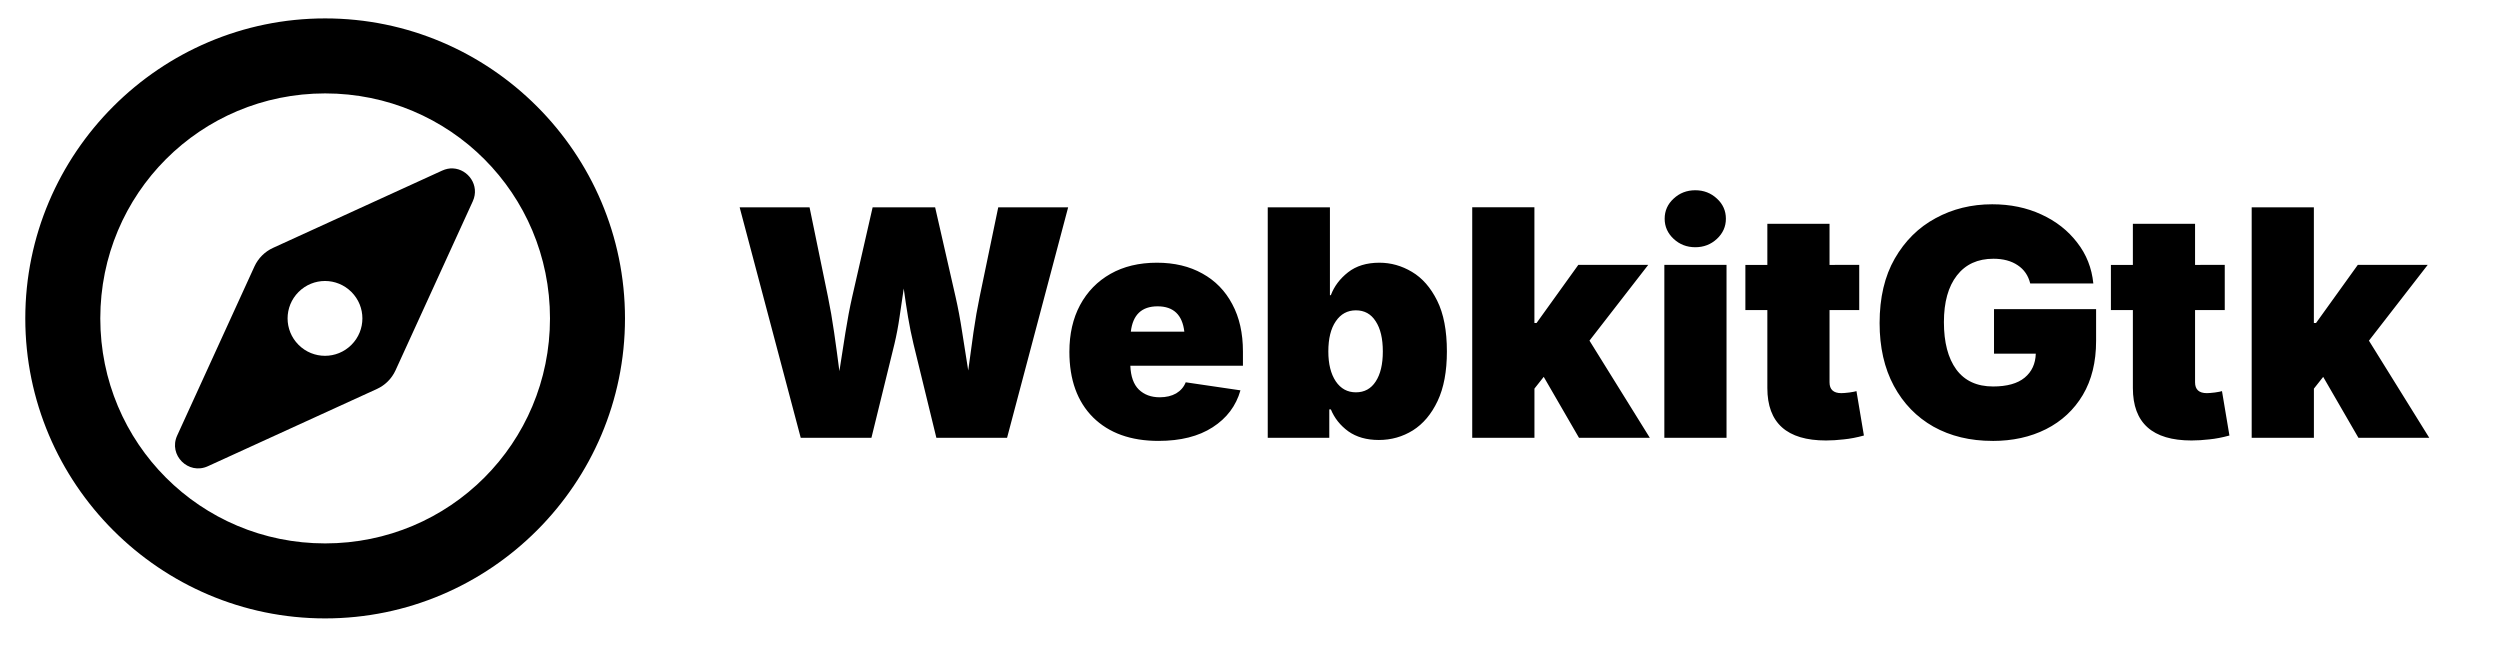
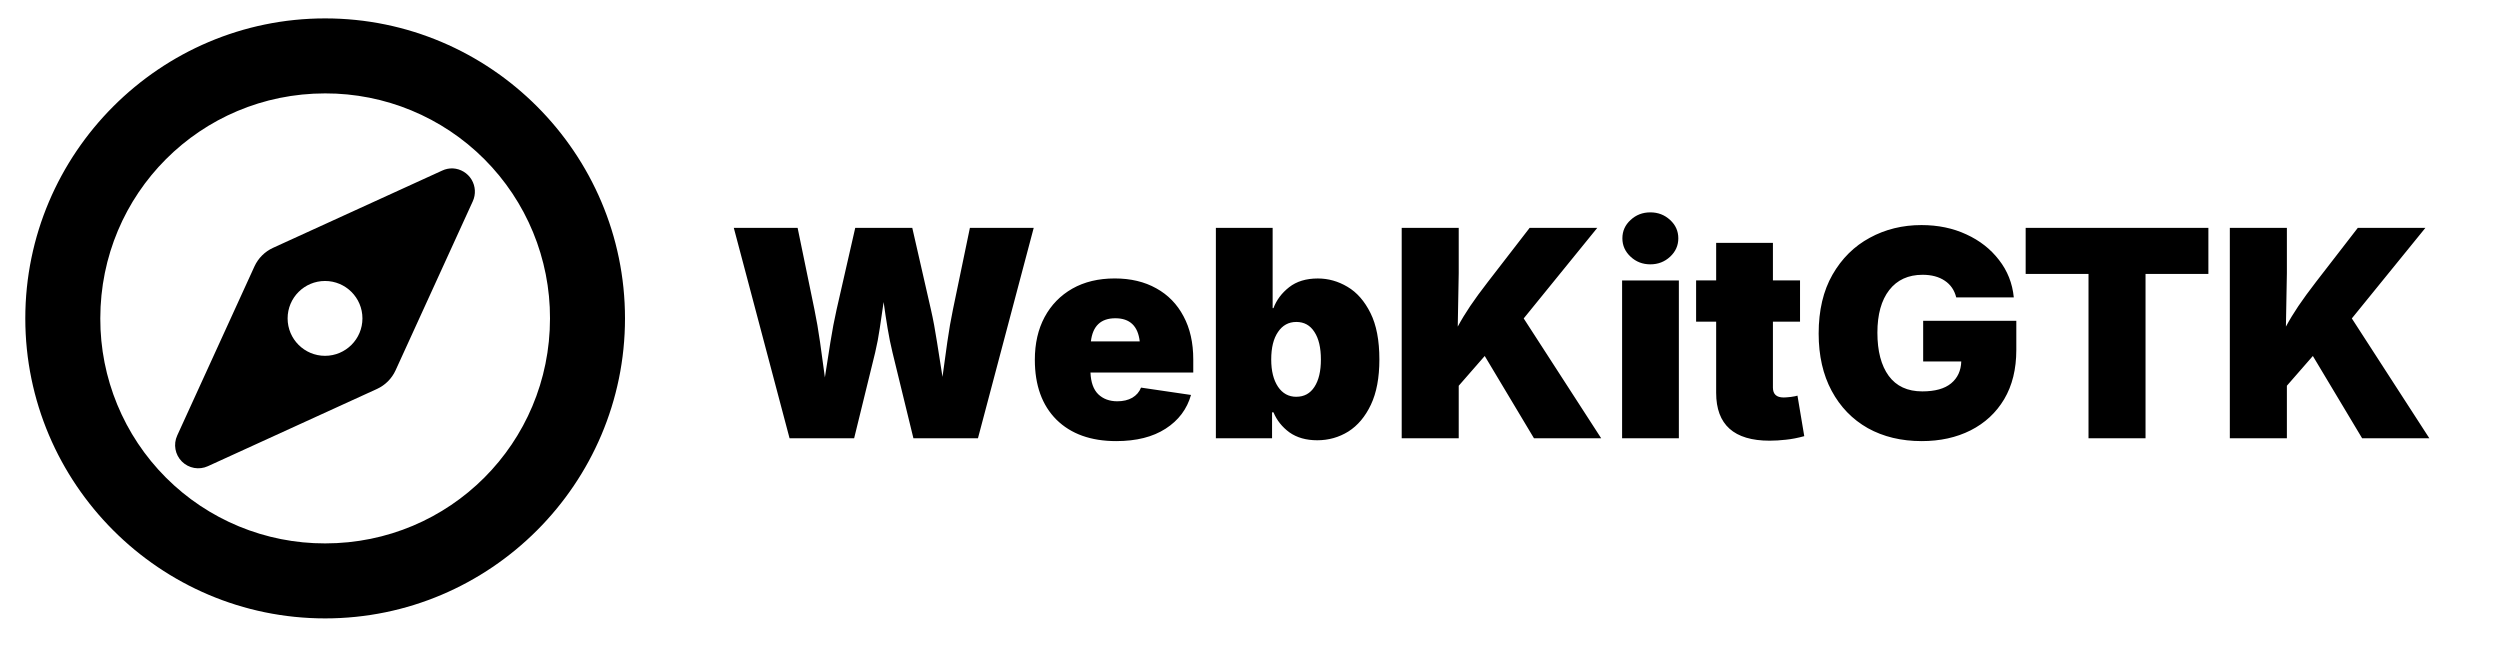
- <svg xmlns="http://www.w3.org/2000/svg" width="100" height="26" version="1.1" id="svg10">
-   <defs id="defs14" />
-   <g id="g2" transform="matrix(1.417323,0,0,1.417323,-731.5775,795.5707)" style="stroke-width:2.667;fill:#000000">
-     <g id="g12453" transform="matrix(1.058333,0,0,1.058333,-181.6217,-708.9664)" style="fill:#000000;stroke-width:0.667">
-       <path id="path11985" style="fill:#000000;fill-opacity:1;stroke-width:0.667" d="m 668,140 c -4.405,0 -7.996,3.594 -7.996,8 0,4.406 3.592,8 7.996,8 4.404,0 7.996,-3.594 7.996,-8 0,-4.406 -3.592,-8 -7.996,-8 z m 0,2 c 3.323,0 5.996,2.674 5.996,6 0,3.326 -2.673,6 -5.996,6 -3.323,0 -5.996,-2.674 -5.996,-6 0,-3.326 2.673,-6 5.996,-6 z m 3.408,2 c -0.093,-0.005 -0.191,0.014 -0.289,0.059 l -4.51,2.061 c -0.218,0.1 -0.394,0.276 -0.494,0.494 l -2.061,4.51 c -0.238,0.52 0.298,1.056 0.818,0.818 l 4.51,-2.061 c 0.218,-0.1 0.394,-0.276 0.494,-0.494 l 2.061,-4.51 c 0.193,-0.423 -0.124,-0.857 -0.529,-0.877 z m -3.412,3.002 c 0.255,0 0.51,0.098 0.705,0.293 0.39,0.39 0.39,1.02 0,1.41 -0.39,0.39 -1.02,0.39 -1.41,0 -0.39,-0.39 -0.39,-1.02 0,-1.41 0.195,-0.195 0.45,-0.293 0.705,-0.293 z" mask="none" />
+ <svg xmlns="http://www.w3.org/2000/svg" width="100" height="26">
+   <g style="stroke-width:2.667;fill:#000">
+     <g style="fill:#000;stroke-width:.667" transform="matrix(1.5 0 0 1.5 -988.994 -209.264)">
+       <path d="M668 140c-4.405 0-7.996 3.594-7.996 8 0 4.406 3.591 8 7.996 8 4.404 0 7.996-3.594 7.996-8 0-4.406-3.591-8-7.996-8zm0 2a5.983 5.983 0 0 1 5.996 6c0 3.326-2.673 6-5.996 6a5.983 5.983 0 0 1-5.996-6c0-3.326 2.673-6 5.996-6zm3.408 2a.615.615 0 0 0-.289.059l-4.51 2.06c-.218.1-.394.276-.494.494l-2.06 4.51a.617.617 0 0 0 .818.818l4.51-2.06c.218-.1.394-.276.494-.494l2.06-4.51a.62.62 0 0 0-.529-.877zm-3.412 3.002a.997.997 0 1 1 .001 1.996.997.997 0 0 1 0-1.996z" style="fill:#000;fill-opacity:1;stroke-width:.667" />
    </g>
-     <path d="m 538.767,-548.963 -1.724,-6.505 h 1.973 l 0.519,2.523 q 0.096,0.463 0.175,1.013 0.079,0.546 0.148,1.087 0.083,-0.541 0.17,-1.087 0.087,-0.55 0.192,-1.013 l 0.576,-2.523 h 1.764 l 0.576,2.523 q 0.105,0.458 0.188,1.004 0.087,0.541 0.17,1.078 0.074,-0.537 0.148,-1.078 0.079,-0.546 0.175,-1.004 l 0.524,-2.523 h 1.973 l -1.724,6.505 h -1.995 l -0.646,-2.65 q -0.087,-0.362 -0.153,-0.755 -0.066,-0.397 -0.122,-0.808 -0.057,0.406 -0.118,0.803 -0.057,0.393 -0.144,0.76 l -0.65,2.65 z m 10.097,0.087 q -1.174,0 -1.847,-0.664 -0.668,-0.668 -0.668,-1.851 0,-0.755 0.301,-1.318 0.306,-0.568 0.86,-0.882 0.554,-0.314 1.31,-0.314 0.738,0 1.283,0.306 0.546,0.301 0.843,0.864 0.301,0.559 0.301,1.336 v 0.402 h -3.178 q 0.018,0.454 0.24,0.672 0.227,0.218 0.589,0.218 0.271,0 0.463,-0.109 0.192,-0.114 0.271,-0.314 l 1.545,0.227 q -0.188,0.659 -0.786,1.043 -0.594,0.384 -1.528,0.384 z m -0.781,-3.082 h 1.51 q -0.083,-0.716 -0.755,-0.716 -0.672,0 -0.755,0.716 z m 6.998,3.056 q -0.515,0 -0.86,-0.244 -0.341,-0.249 -0.493,-0.62 h -0.044 v 0.803 h -1.737 v -6.505 h 1.755 v 2.48 h 0.026 q 0.14,-0.375 0.485,-0.646 0.345,-0.271 0.886,-0.271 0.485,0 0.917,0.258 0.437,0.258 0.712,0.812 0.275,0.55 0.275,1.436 0,0.843 -0.262,1.397 -0.262,0.554 -0.698,0.829 -0.437,0.271 -0.96,0.271 z m -0.646,-1.345 q 0.362,0 0.559,-0.306 0.201,-0.306 0.201,-0.847 0,-0.546 -0.201,-0.851 -0.196,-0.31 -0.559,-0.31 -0.358,0 -0.568,0.31 -0.21,0.306 -0.21,0.851 0,0.528 0.21,0.843 0.21,0.31 0.568,0.31 z m 3.283,1.283 v -6.505 h 1.755 v 3.265 h 0.061 l 1.179,-1.641 h 1.973 l -1.659,2.139 1.703,2.742 h -1.999 l -0.995,-1.72 -0.262,0.332 v 1.388 z m 5.422,0 v -4.881 h 1.755 v 4.881 z m 0.873,-5.378 q -0.358,0 -0.611,-0.236 -0.253,-0.236 -0.253,-0.568 0,-0.336 0.253,-0.568 0.253,-0.236 0.611,-0.236 0.358,0 0.611,0.236 0.253,0.231 0.253,0.568 0,0.332 -0.253,0.568 -0.253,0.236 -0.611,0.236 z m 4.627,0.498 v 1.275 h -0.838 v 2.039 q 0,0.306 0.332,0.306 0.079,0 0.227,-0.018 0.153,-0.022 0.201,-0.039 l 0.21,1.253 q -0.301,0.083 -0.568,0.109 -0.266,0.031 -0.502,0.031 -1.655,0 -1.655,-1.48 v -2.2 h -0.62 v -1.275 h 0.62 v -1.161 h 1.755 v 1.161 z m 3.763,4.968 q -0.947,0 -1.668,-0.402 -0.716,-0.406 -1.118,-1.152 -0.402,-0.747 -0.402,-1.772 0,-1.074 0.428,-1.82 0.432,-0.751 1.152,-1.139 0.72,-0.393 1.598,-0.393 0.768,0 1.388,0.288 0.62,0.284 1.008,0.79 0.393,0.502 0.458,1.157 h -1.781 q -0.083,-0.336 -0.354,-0.515 -0.271,-0.183 -0.685,-0.183 -0.664,0 -1.03,0.471 -0.367,0.471 -0.367,1.318 0,0.856 0.349,1.336 0.354,0.48 1.039,0.48 0.589,0 0.891,-0.249 0.301,-0.249 0.314,-0.677 h -1.179 v -1.257 h 2.881 v 0.899 q 0,0.891 -0.375,1.524 -0.375,0.629 -1.039,0.965 -0.659,0.332 -1.51,0.332 z m 6.553,-4.968 v 1.275 h -0.838 v 2.039 q 0,0.306 0.332,0.306 0.079,0 0.227,-0.018 0.153,-0.022 0.201,-0.039 l 0.21,1.253 q -0.301,0.083 -0.568,0.109 -0.266,0.031 -0.502,0.031 -1.655,0 -1.655,-1.48 v -2.2 h -0.62 v -1.275 h 0.62 v -1.161 h 1.755 v 1.161 z m 0.76,4.881 v -6.505 h 1.755 v 3.265 h 0.061 l 1.179,-1.641 h 1.973 l -1.659,2.139 1.703,2.742 h -1.999 l -0.995,-1.72 -0.262,0.332 v 1.388 z" id="text2" style="font-weight:900;font-size:8.941px;line-height:1.25;font-family:Inter;-inkscape-font-specification:'Inter, Heavy';letter-spacing:0px;word-spacing:0px;fill:#000000;stroke-width:2.117;stroke-linecap:square;stroke-linejoin:round;stroke-dashoffset:26.4;stroke-opacity:0.431;paint-order:stroke markers fill" aria-label="WebkitGtk" />
+   </g>
+   <g style="stroke-width:2.921;fill:#000">
+     <path d="m538.767-548.963-1.724-6.505h1.973l.52 2.524q.096.462.174 1.012.079.546.149 1.087.083-.54.17-1.087.087-.55.192-1.012l.576-2.524h1.764l.576 2.524q.105.458.188 1.004.087.541.17 1.078l.149-1.078q.078-.546.174-1.004l.524-2.524h1.973l-1.724 6.505h-1.995l-.646-2.65q-.088-.362-.153-.755-.066-.397-.122-.808-.057.406-.118.803-.057.393-.144.76l-.65 2.65zm10.098.087q-1.175 0-1.847-.663-.668-.668-.668-1.851 0-.756.301-1.319.306-.567.86-.882.555-.314 1.31-.314.738 0 1.284.306.545.301.842.864.301.559.301 1.336v.402h-3.178q.018.454.24.672.227.218.59.218.27 0 .462-.109.192-.113.271-.314l1.545.227q-.187.659-.785 1.043-.594.384-1.528.384zm-.782-3.082h1.51q-.082-.716-.754-.716-.673 0-.756.716zm6.998 3.056q-.515 0-.86-.244-.34-.25-.493-.62h-.044v.803h-1.737v-6.505h1.755v2.48h.026q.14-.376.484-.646.345-.27.887-.27.484 0 .916.257.437.257.712.812.275.55.275 1.436 0 .843-.262 1.397t-.698.83q-.437.27-.96.27zm-.646-1.345q.362 0 .559-.305.2-.306.2-.847 0-.546-.2-.851-.197-.31-.559-.31-.358 0-.567.31-.21.305-.21.851 0 .528.21.843.21.31.567.31zm3.257 1.284v-6.505h1.763v1.397l-.03 1.655q.17-.315.384-.633.218-.323.546-.747l1.292-1.672h2.091l-2.274 2.799 2.396 3.706h-2.078l-1.523-2.545-.804.921v1.624zm6.814 0v-4.88h1.755v4.88zm.873-5.378q-.358 0-.61-.236-.254-.236-.254-.568 0-.336.253-.567.253-.236.611-.236t.612.236q.253.231.253.567 0 .332-.253.568-.254.236-.612.236zm4.628.497v1.275h-.838v2.039q0 .305.331.305.08 0 .227-.017.153-.022.201-.04l.21 1.253q-.301.083-.568.11-.266.03-.502.03-1.654 0-1.654-1.48v-2.2h-.62v-1.275h.62v-1.161h1.755v1.161zm3.763 4.968q-.947 0-1.668-.401-.716-.406-1.117-1.153-.402-.746-.402-1.772 0-1.074.428-1.82.432-.752 1.152-1.14.72-.393 1.598-.393.769 0 1.388.288.62.284 1.009.79.393.502.458 1.157h-1.78q-.084-.336-.354-.515-.271-.183-.686-.183-.663 0-1.03.471-.367.472-.367 1.319 0 .855.35 1.335.353.48 1.038.48.59 0 .891-.248.301-.25.314-.677h-1.178v-1.257h2.88v.9q0 .89-.375 1.523-.375.628-1.039.964-.659.332-1.51.332zm3.213-5.169v-1.423h5.649v1.423h-1.943v5.082h-1.763v-5.082zm6.312 5.082v-6.505h1.764v1.397l-.03 1.655q.17-.315.384-.633.218-.323.545-.747l1.293-1.672h2.09l-2.274 2.799 2.397 3.706h-2.078l-1.524-2.545-.803.92v1.625z" aria-label="WebKitGTK" style="font-weight:900;font-size:8.941px;line-height:1.25;font-family:Inter;-inkscape-font-specification:&quot;Inter, Heavy&quot;;letter-spacing:0;word-spacing:0;fill:#000;stroke-width:2.319;stroke-linecap:square;stroke-linejoin:round;stroke-dashoffset:26.4;stroke-opacity:.431;paint-order:stroke markers fill" transform="matrix(1.2938 0 0 1.2938 -665.474 727.78)" />
  </g>
</svg>
